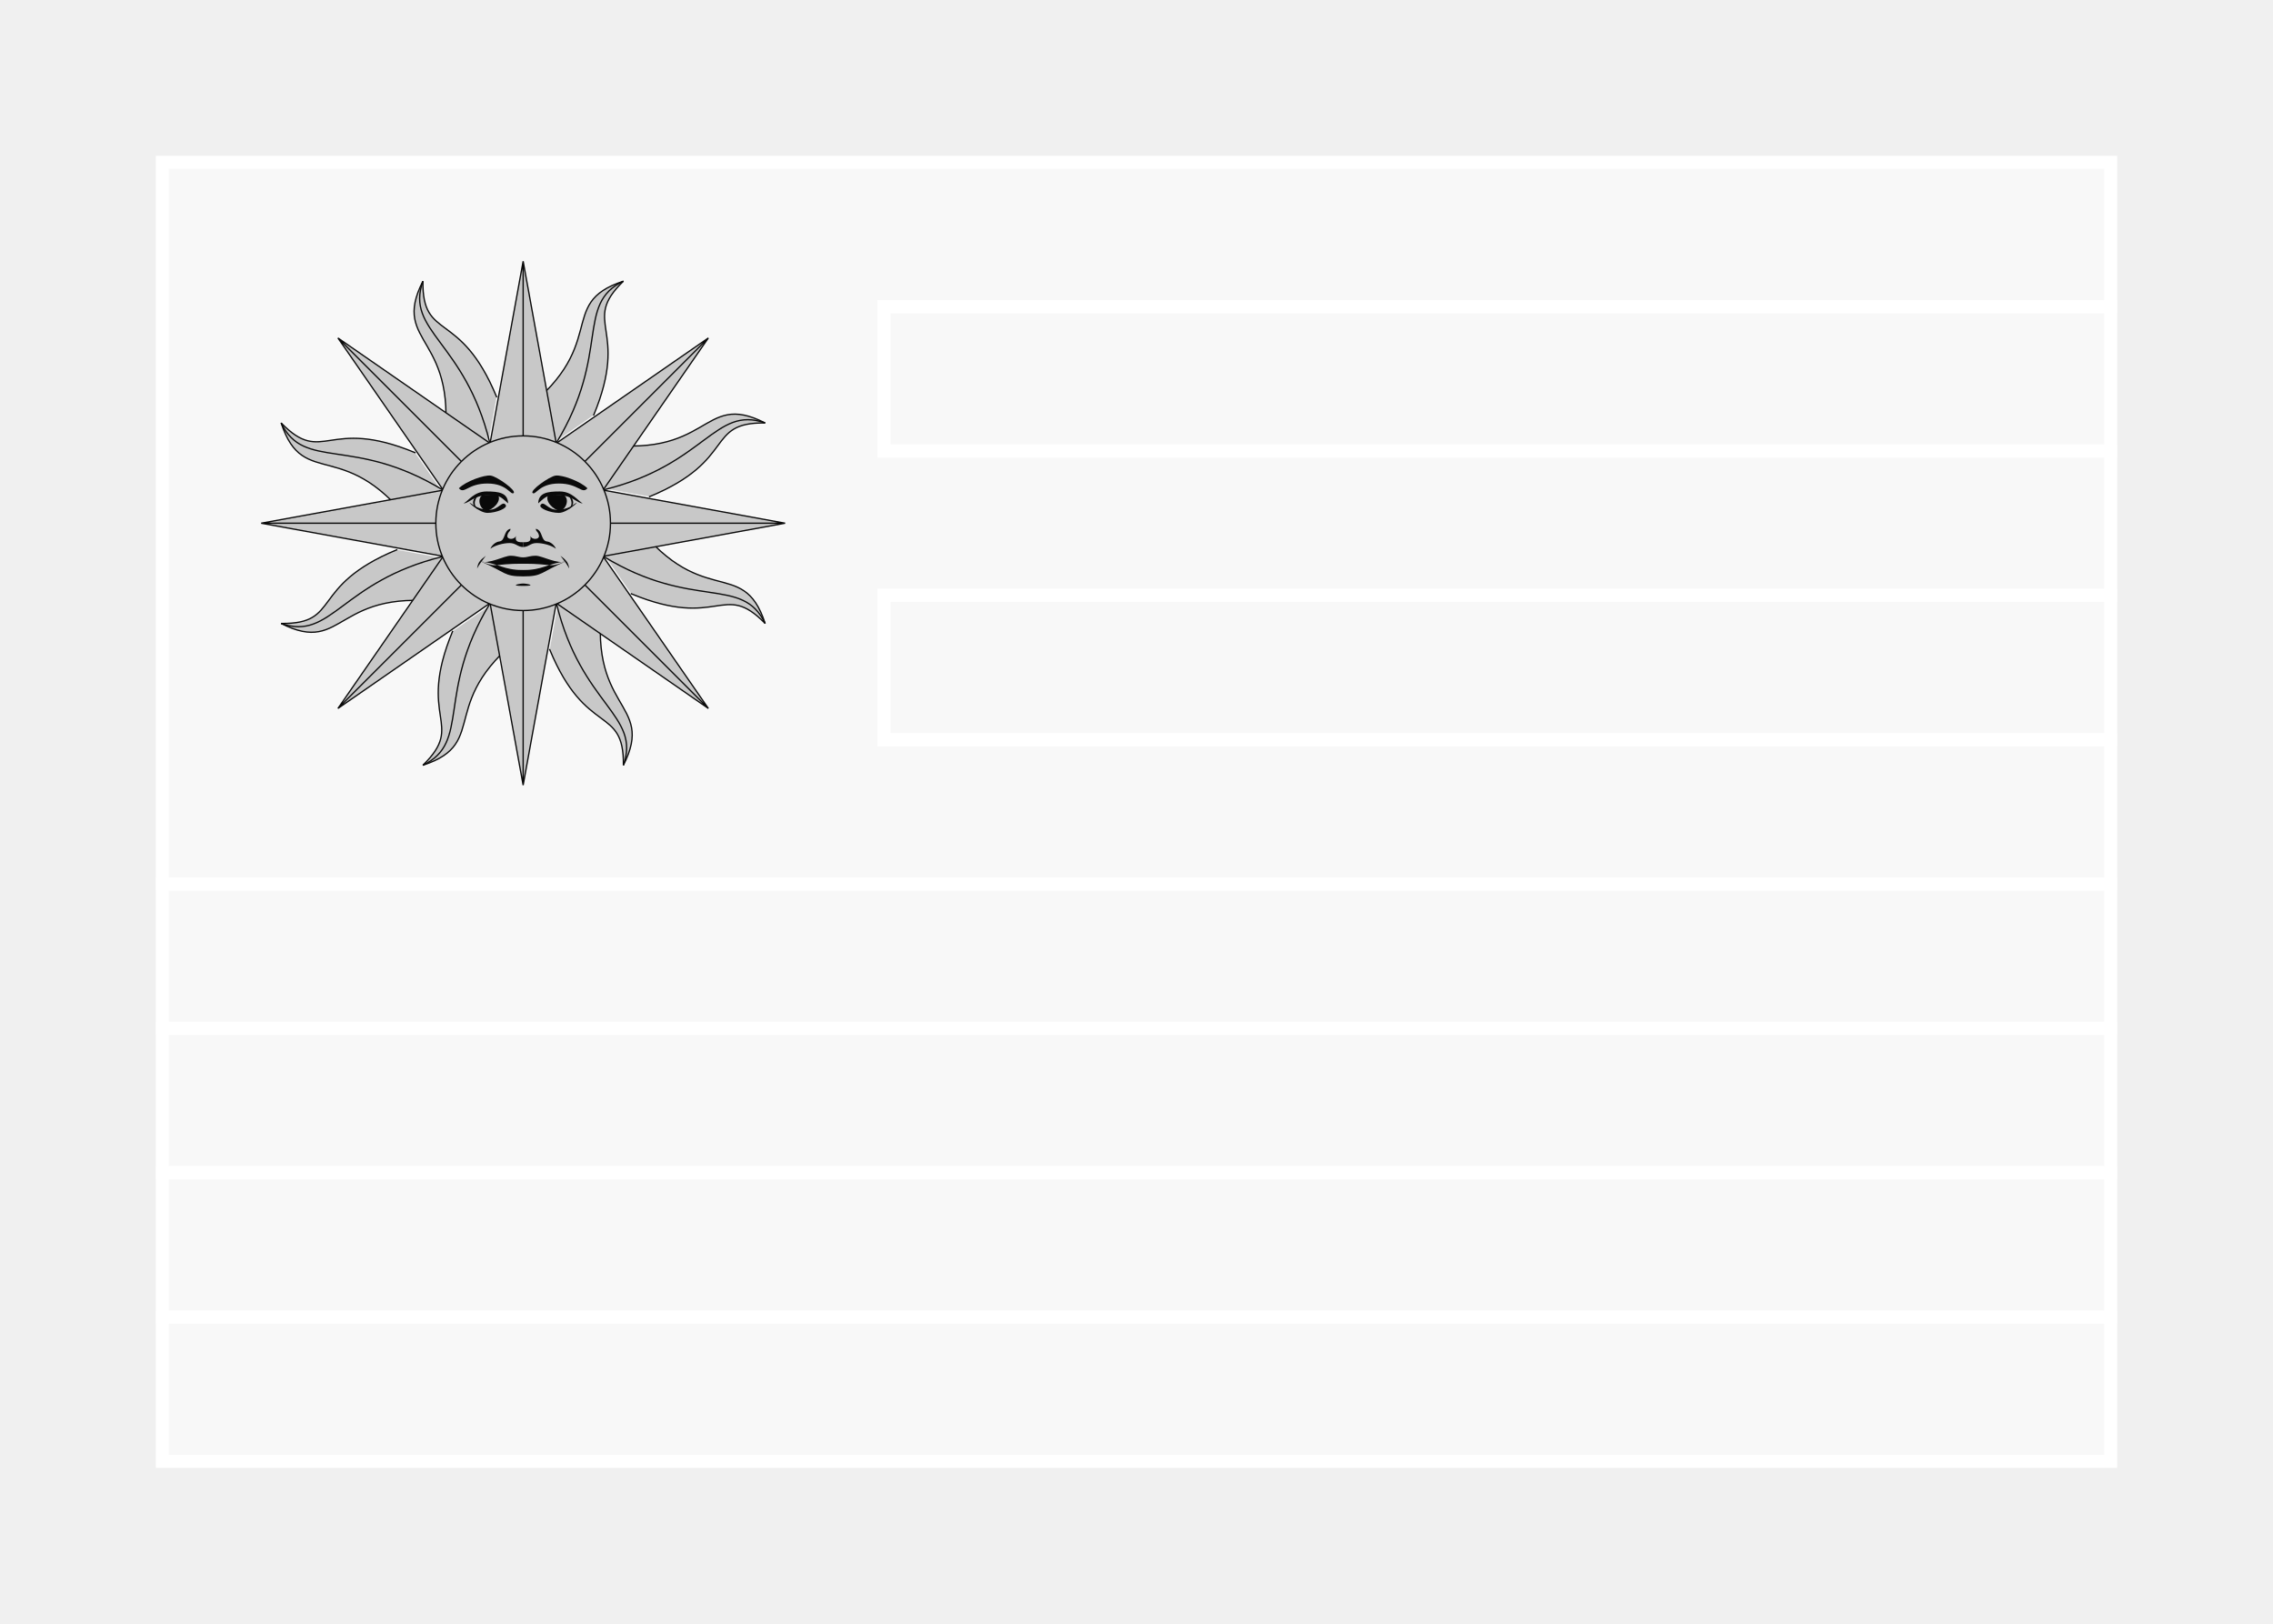
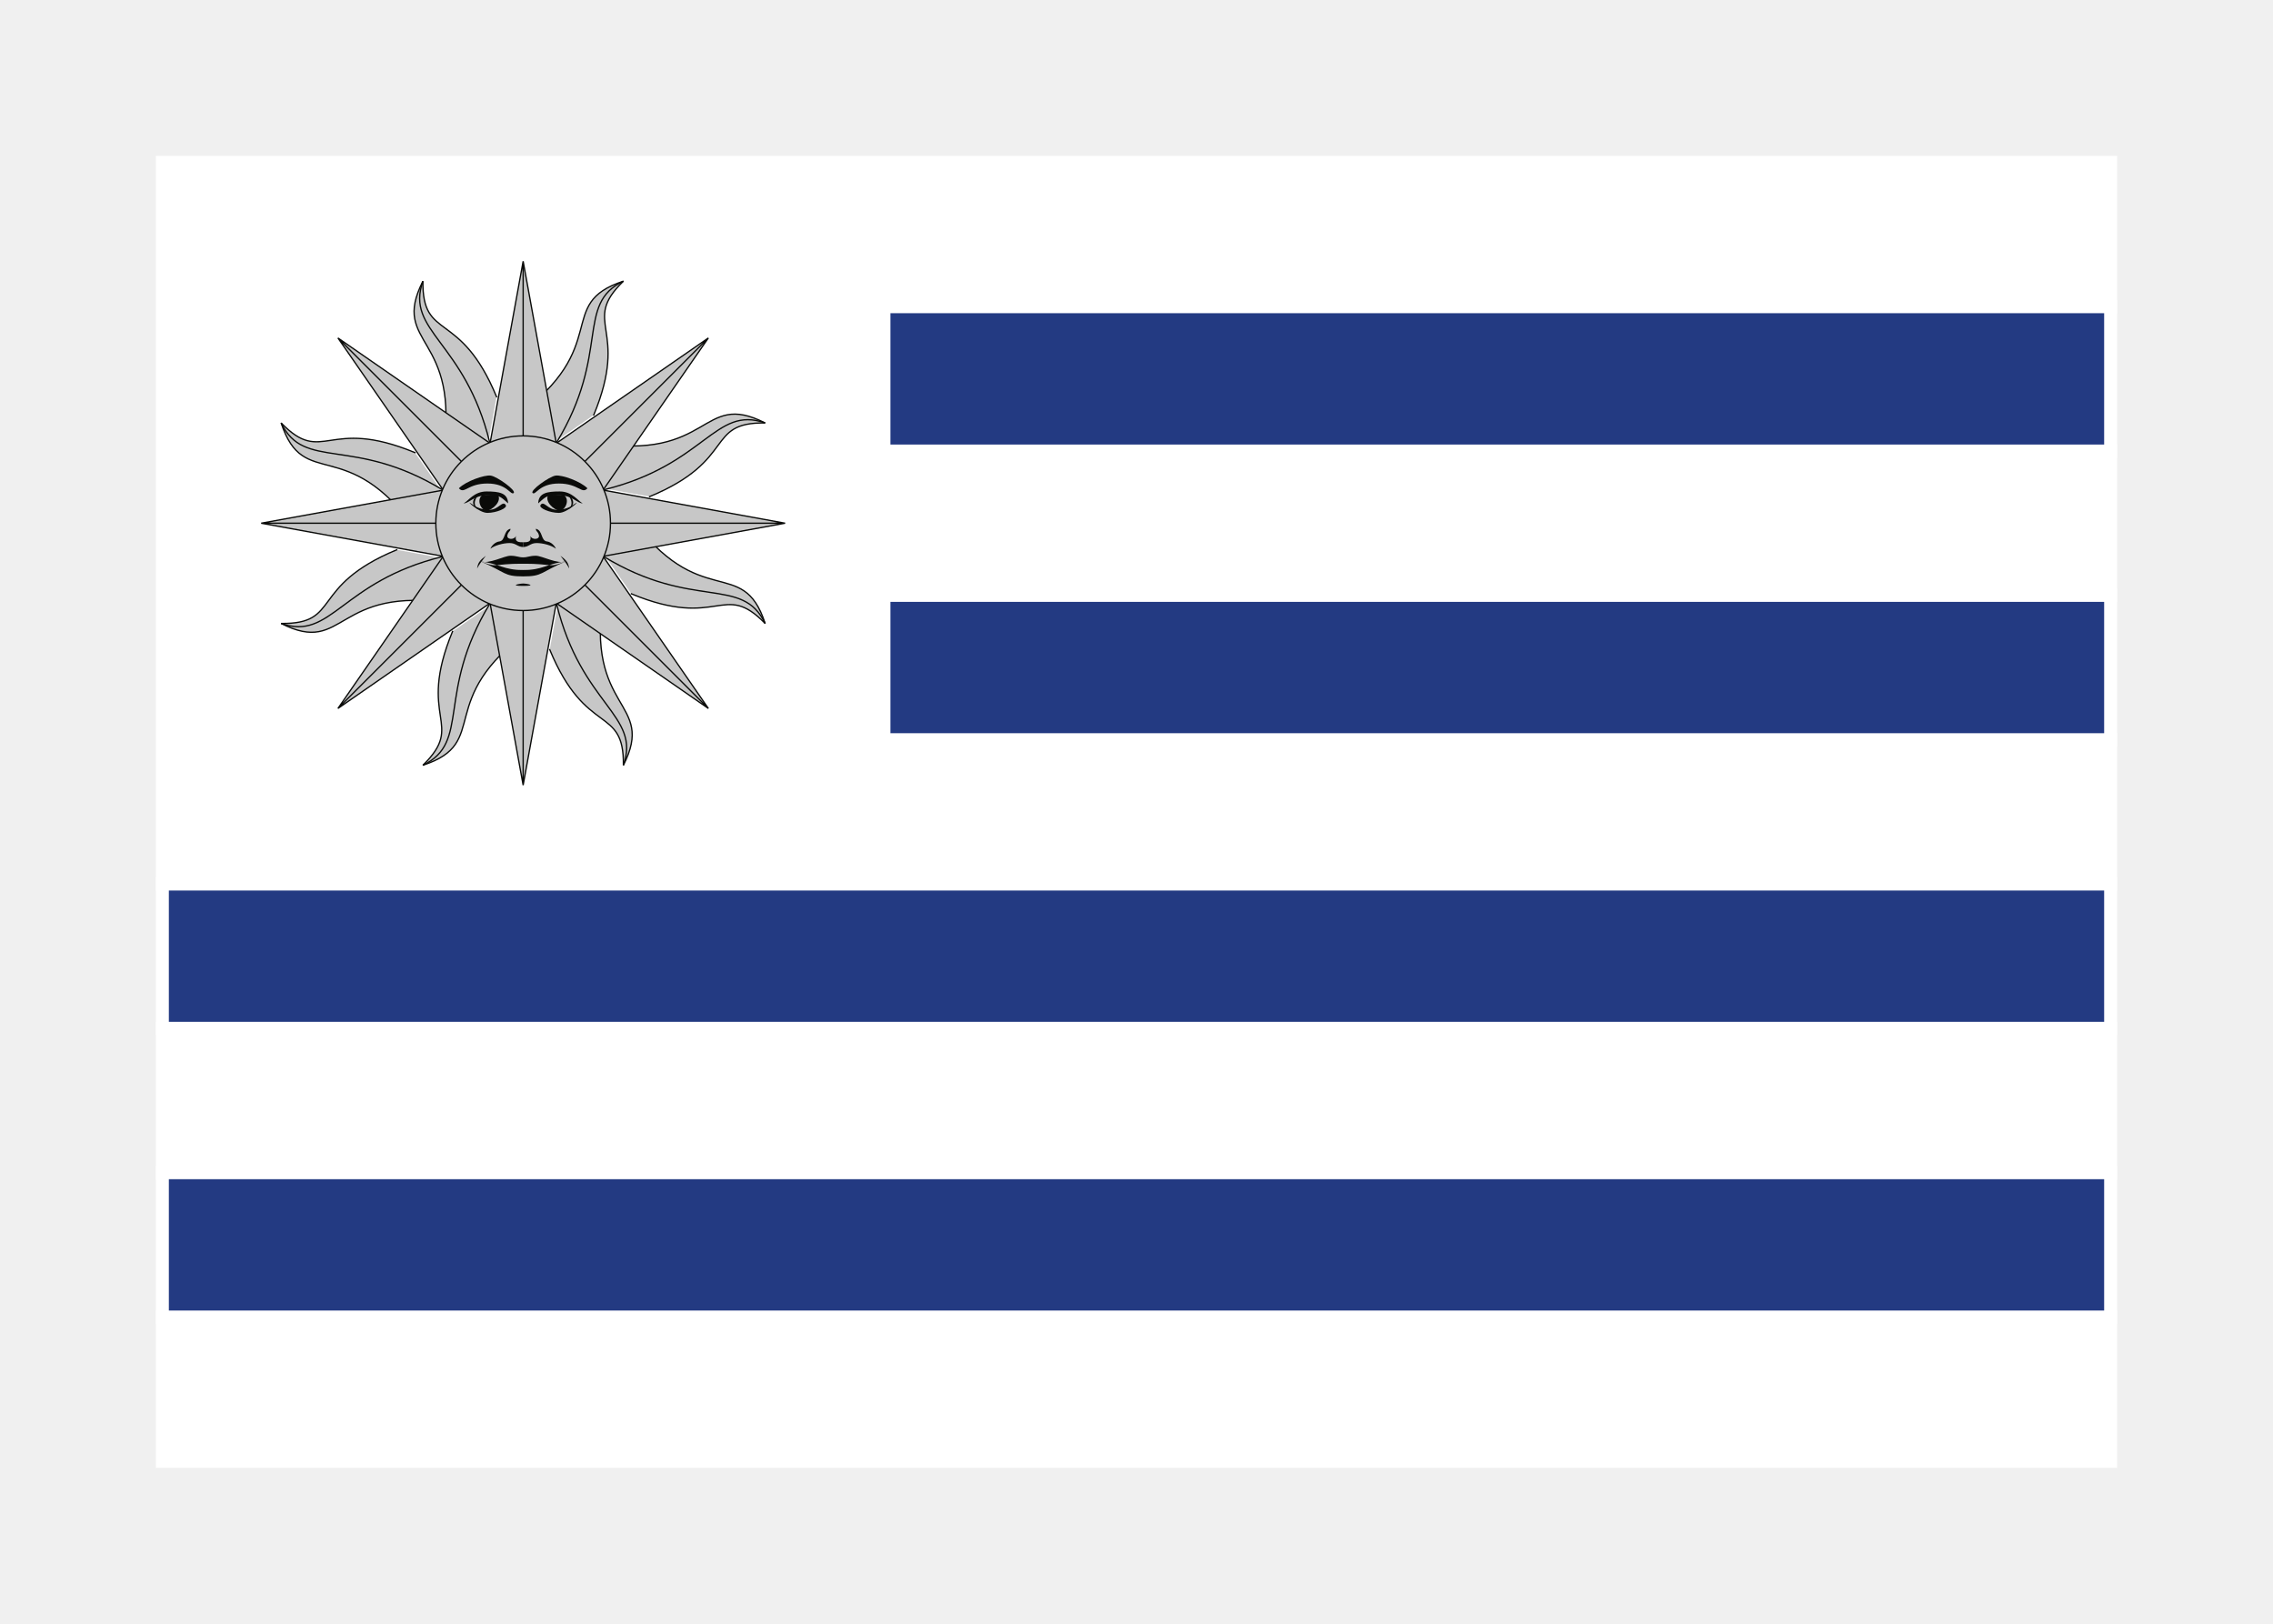
<svg xmlns="http://www.w3.org/2000/svg" width="350" height="250" viewBox="0 0 350 250" fill="none">
  <g id="flag / south america / uruguay / b">
    <g id="uruguay b">
      <g id="white">
-         <path fill-rule="evenodd" clip-rule="evenodd" d="M25 225H325V202.778H25V225ZM25 180.556V158.333H325V180.556H25ZM25 136.111H325V113.889H136.111V91.667H325V69.444H136.111V47.222H325V25H25V136.111Z" fill="white" fill-opacity="0.5" />
+         <path fill-rule="evenodd" clip-rule="evenodd" d="M25 225H325V202.778H25V225ZM25 180.556V158.333H325V180.556H25ZM25 136.111H325V113.889H136.111V91.667H325V69.444H136.111V47.222H325V25H25V136.111Z" fill="#FFFFFF" fill-opacity="1" />
        <path d="M325 225V226H326V225H325ZM25 225H24V226H25V225ZM325 202.778H326V201.778H325V202.778ZM25 202.778V201.778H24V202.778H25ZM25 180.556H24V181.556H25V180.556ZM25 158.333V157.333H24V158.333H25ZM325 158.333H326V157.333H325V158.333ZM325 180.556V181.556H326V180.556H325ZM325 136.111V137.111H326V136.111H325ZM25 136.111H24V137.111H25V136.111ZM325 113.889H326V112.889H325V113.889ZM136.111 113.889H135.111V114.889H136.111V113.889ZM136.111 91.667V90.667H135.111V91.667H136.111ZM325 91.667V92.667H326V91.667H325ZM325 69.444H326V68.444H325V69.444ZM136.111 69.444H135.111V70.444H136.111V69.444ZM136.111 47.222V46.222H135.111V47.222H136.111ZM325 47.222V48.222H326V47.222H325ZM325 25H326V24H325V25ZM25 25V24H24V25H25ZM325 224H25V226H325V224ZM324 202.778V225H326V202.778H324ZM25 203.778H325V201.778H25V203.778ZM26 225V202.778H24V225H26ZM26 180.556V158.333H24V180.556H26ZM25 159.333H325V157.333H25V159.333ZM324 158.333V180.556H326V158.333H324ZM325 179.556H25V181.556H325V179.556ZM325 135.111H25V137.111H325V135.111ZM324 113.889V136.111H326V113.889H324ZM136.111 114.889H325V112.889H136.111V114.889ZM135.111 91.667V113.889H137.111V91.667H135.111ZM325 90.667H136.111V92.667H325V90.667ZM324 69.444V91.667H326V69.444H324ZM136.111 70.444H325V68.444H136.111V70.444ZM135.111 47.222V69.444H137.111V47.222H135.111ZM325 46.222H136.111V48.222H325V46.222ZM324 25V47.222H326V25H324ZM25 26H325V24H25V26ZM26 136.111V25H24V136.111H26Z" fill="white" />
      </g>
      <g id="blue">
-         <path fill-rule="evenodd" clip-rule="evenodd" d="M325 69.444H136.111V47.222H325V69.444ZM325 113.889H136.111V91.667H325V113.889ZM25 158.333H325V136.111H25V158.333ZM325 202.778H25V180.556H325V202.778Z" fill="white" fill-opacity="0.5" />
+         <path fill-rule="evenodd" clip-rule="evenodd" d="M325 69.444H136.111V47.222H325V69.444ZM325 113.889H136.111V91.667H325V113.889ZM25 158.333H325V136.111H25V158.333ZM325 202.778H25V180.556H325V202.778Z" fill="#233A82" fill-opacity="1" />
        <path d="M136.111 69.444H135.111V70.444H136.111V69.444ZM325 69.444V70.444H326V69.444H325ZM136.111 47.222V46.222H135.111V47.222H136.111ZM325 47.222H326V46.222H325V47.222ZM136.111 113.889H135.111V114.889H136.111V113.889ZM325 113.889V114.889H326V113.889H325ZM136.111 91.667V90.667H135.111V91.667H136.111ZM325 91.667H326V90.667H325V91.667ZM325 158.333V159.333H326V158.333H325ZM25 158.333H24V159.333H25V158.333ZM325 136.111H326V135.111H325V136.111ZM25 136.111V135.111H24V136.111H25ZM25 202.778H24V203.778H25V202.778ZM325 202.778V203.778H326V202.778H325ZM25 180.556V179.556H24V180.556H25ZM325 180.556H326V179.556H325V180.556ZM136.111 70.444H325V68.444H136.111V70.444ZM135.111 47.222V69.444H137.111V47.222H135.111ZM325 46.222H136.111V48.222H325V46.222ZM326 69.444V47.222H324V69.444H326ZM136.111 114.889H325V112.889H136.111V114.889ZM135.111 91.667V113.889H137.111V91.667H135.111ZM325 90.667H136.111V92.667H325V90.667ZM326 113.889V91.667H324V113.889H326ZM325 157.333H25V159.333H325V157.333ZM324 136.111V158.333H326V136.111H324ZM25 137.111H325V135.111H25V137.111ZM26 158.333V136.111H24V158.333H26ZM25 203.778H325V201.778H25V203.778ZM24 180.556V202.778H26V180.556H24ZM325 179.556H25V181.556H325V179.556ZM326 202.778V180.556H324V202.778H326Z" fill="white" />
      </g>
-       <g id="sun" style="mix-blend-mode:luminosity">
-         <path id="Fill 6" fill-rule="evenodd" clip-rule="evenodd" d="M78.04 91.42L81.718 96.912C66.604 107.85 75.831 114.318 65.12 117.819C71.782 111.318 64.072 110.77 69.684 97.219" fill="#F6CD2B" />
+       <g id="sun">
+         <path id="Fill 6" fill-rule="evenodd" clip-rule="evenodd" d="M78.04 91.42L81.718 96.912C66.604 107.85 75.831 114.318 65.12 117.819C71.782 111.318 64.072 110.77 69.684 97.219" fill="#C7C7C7" />
        <path id="Stroke 7" d="M78.04 91.42L81.718 96.912C66.604 107.85 75.831 114.318 65.12 117.819C71.782 111.318 64.072 110.77 69.684 97.219" stroke="#0A0B09" stroke-width="0.2" stroke-linecap="square" />
        <path id="Stroke 8" d="M75.41 92.977C67.072 106.721 72.541 114.278 65.12 117.819" stroke="#0A0B09" stroke-width="0.2" />
-         <path id="Fill 9" fill-rule="evenodd" clip-rule="evenodd" d="M80.555 80.556H87.889L80.555 120.889L73.222 80.556H80.555V120.889Z" fill="#F6CD2B" />
+         <path id="Fill 9" fill-rule="evenodd" clip-rule="evenodd" d="M80.555 80.556H87.889L80.555 120.889L73.222 80.556H80.555V120.889Z" fill="#C7C7C7" />
        <path id="Stroke 10" d="M80.555 80.556H87.889L80.555 120.889L73.222 80.556H80.555V120.889" stroke="#0A0B09" stroke-width="0.2" />
-         <path id="Fill 11" fill-rule="evenodd" clip-rule="evenodd" d="M71.094 86.459L69.812 92.943C51.39 89.99 53.341 101.089 43.292 95.991C52.6 96.104 47.535 90.264 61.085 84.652" fill="#F6CD2B" />
+         <path id="Fill 11" fill-rule="evenodd" clip-rule="evenodd" d="M71.094 86.459L69.812 92.943C51.39 89.99 53.341 101.089 43.292 95.991C52.6 96.104 47.535 90.264 61.085 84.652" fill="#C7C7C7" />
        <path id="Stroke 12" d="M71.094 86.459L69.812 92.943C51.39 89.99 53.341 101.089 43.292 95.991C52.6 96.104 47.535 90.264 61.085 84.652" stroke="#0A0B09" stroke-width="0.2" stroke-linecap="square" />
        <path id="Stroke 13" d="M68.134 85.701C52.519 89.523 51.043 98.733 43.292 95.991" stroke="#0A0B09" stroke-width="0.2" />
-         <path id="Fill 14" fill-rule="evenodd" clip-rule="evenodd" d="M80.555 80.556L85.741 85.741L52.035 109.076L75.37 75.37L80.555 80.556L52.035 109.076Z" fill="#F6CD2B" />
+         <path id="Fill 14" fill-rule="evenodd" clip-rule="evenodd" d="M80.555 80.556L85.741 85.741L52.035 109.076L75.37 75.37L80.555 80.556L52.035 109.076Z" fill="#C7C7C7" />
        <path id="Stroke 15" d="M80.555 80.556L85.741 85.741L52.035 109.076L75.37 75.37L80.555 80.556L52.035 109.076" stroke="#0A0B09" stroke-width="0.2" />
-         <path id="Fill 16" fill-rule="evenodd" clip-rule="evenodd" d="M69.691 78.04L64.199 81.718C53.261 66.604 46.793 75.831 43.292 65.121C49.794 71.782 50.341 64.072 63.892 69.685" fill="#F6CD2B" />
+         <path id="Fill 16" fill-rule="evenodd" clip-rule="evenodd" d="M69.691 78.04L64.199 81.718C53.261 66.604 46.793 75.831 43.292 65.121C49.794 71.782 50.341 64.072 63.892 69.685" fill="#C7C7C7" />
        <path id="Stroke 17" d="M69.691 78.04L64.199 81.718C53.261 66.604 46.793 75.831 43.292 65.121C49.794 71.782 50.341 64.072 63.892 69.685" stroke="#0A0B09" stroke-width="0.2" stroke-linecap="square" />
        <path id="Stroke 18" d="M68.134 75.411C54.391 67.072 46.834 72.541 43.292 65.121" stroke="#0A0B09" stroke-width="0.2" />
-         <path id="Fill 19" fill-rule="evenodd" clip-rule="evenodd" d="M80.555 80.556V87.889L40.222 80.556L80.555 73.222V80.556H40.222Z" fill="#F6CD2B" />
+         <path id="Fill 19" fill-rule="evenodd" clip-rule="evenodd" d="M80.555 80.556V87.889L40.222 80.556L80.555 73.222V80.556H40.222Z" fill="#C7C7C7" />
        <path id="Stroke 20" d="M80.555 80.556V87.889L40.222 80.556L80.555 73.222V80.556H40.222" stroke="#0A0B09" stroke-width="0.2" />
-         <path id="Fill 21" fill-rule="evenodd" clip-rule="evenodd" d="M74.652 71.094L68.168 69.812C71.121 51.391 60.023 53.342 65.12 43.293C65.007 52.6 70.847 47.535 76.459 61.086" fill="#F6CD2B" />
+         <path id="Fill 21" fill-rule="evenodd" clip-rule="evenodd" d="M74.652 71.094L68.168 69.812C71.121 51.391 60.023 53.342 65.12 43.293C65.007 52.6 70.847 47.535 76.459 61.086" fill="#C7C7C7" />
        <path id="Stroke 22" d="M74.652 71.094L68.168 69.812C71.121 51.391 60.023 53.342 65.12 43.293C65.007 52.6 70.847 47.535 76.459 61.086" stroke="#0A0B09" stroke-width="0.2" stroke-linecap="square" />
        <path id="Stroke 23" d="M75.41 68.134C71.588 52.52 62.378 51.043 65.12 43.293" stroke="#0A0B09" stroke-width="0.2" />
-         <path id="Fill 24" fill-rule="evenodd" clip-rule="evenodd" d="M80.555 80.556L75.37 85.741L52.035 52.036L85.741 75.37L80.555 80.556L52.035 52.036Z" fill="#F6CD2B" />
+         <path id="Fill 24" fill-rule="evenodd" clip-rule="evenodd" d="M80.555 80.556L75.37 85.741L52.035 52.036L85.741 75.37L80.555 80.556L52.035 52.036Z" fill="#C7C7C7" />
        <path id="Stroke 25" d="M80.555 80.556L75.37 85.741L52.035 52.036L85.741 75.37L80.555 80.556L52.035 52.036" stroke="#0A0B09" stroke-width="0.2" />
-         <path id="Fill 26" fill-rule="evenodd" clip-rule="evenodd" d="M83.071 69.691L79.393 64.199C94.507 53.261 85.28 46.794 95.99 43.293C89.329 49.794 97.039 50.341 91.427 63.892" fill="#F6CD2B" />
+         <path id="Fill 26" fill-rule="evenodd" clip-rule="evenodd" d="M83.071 69.691L79.393 64.199C94.507 53.261 85.28 46.794 95.99 43.293C89.329 49.794 97.039 50.341 91.427 63.892" fill="#C7C7C7" />
        <path id="Stroke 27" d="M83.071 69.691L79.393 64.199C94.507 53.261 85.28 46.794 95.99 43.293C89.329 49.794 97.039 50.341 91.427 63.892" stroke="#0A0B09" stroke-width="0.2" stroke-linecap="square" />
        <path id="Stroke 28" d="M85.701 68.134C94.039 54.391 88.57 46.834 95.99 43.293" stroke="#0A0B09" stroke-width="0.2" />
-         <path id="Fill 29" fill-rule="evenodd" clip-rule="evenodd" d="M80.555 80.556H73.222L80.555 40.222L87.889 80.556H80.555V40.222Z" fill="#F6CD2B" />
+         <path id="Fill 29" fill-rule="evenodd" clip-rule="evenodd" d="M80.555 80.556H73.222L80.555 40.222L87.889 80.556H80.555V40.222Z" fill="#C7C7C7" />
        <path id="Stroke 30" d="M80.555 80.556H73.222L80.555 40.222L87.889 80.556H80.555V40.222" stroke="#0A0B09" stroke-width="0.2" />
-         <path id="Fill 31" fill-rule="evenodd" clip-rule="evenodd" d="M90.017 74.652L91.299 68.168C109.721 71.121 107.769 60.023 117.819 65.121C108.511 65.007 113.576 70.847 100.026 76.46" fill="#F6CD2B" />
+         <path id="Fill 31" fill-rule="evenodd" clip-rule="evenodd" d="M90.017 74.652L91.299 68.168C109.721 71.121 107.769 60.023 117.819 65.121C108.511 65.007 113.576 70.847 100.026 76.46" fill="#C7C7C7" />
        <path id="Stroke 32" d="M90.017 74.652L91.299 68.168C109.721 71.121 107.769 60.023 117.819 65.121C108.511 65.007 113.576 70.847 100.026 76.46" stroke="#0A0B09" stroke-width="0.2" stroke-linecap="square" />
        <path id="Stroke 33" d="M92.977 75.411C108.591 71.589 110.068 62.378 117.819 65.121" stroke="#0A0B09" stroke-width="0.2" />
-         <path id="Fill 34" fill-rule="evenodd" clip-rule="evenodd" d="M80.555 80.556L75.37 75.37L109.075 52.036L85.741 85.741L80.555 80.556L109.075 52.036Z" fill="#F6CD2B" />
+         <path id="Fill 34" fill-rule="evenodd" clip-rule="evenodd" d="M80.555 80.556L75.37 75.37L109.075 52.036L85.741 85.741L80.555 80.556L109.075 52.036Z" fill="#C7C7C7" />
        <path id="Stroke 35" d="M80.555 80.556L75.37 75.37L109.075 52.036L85.741 85.741L80.555 80.556L109.075 52.036" stroke="#0A0B09" stroke-width="0.2" />
-         <path id="Fill 36" fill-rule="evenodd" clip-rule="evenodd" d="M91.42 83.071L96.912 79.393C107.85 94.507 114.318 85.28 117.819 95.991C111.317 89.329 110.769 97.039 97.219 91.427" fill="#F6CD2B" />
+         <path id="Fill 36" fill-rule="evenodd" clip-rule="evenodd" d="M91.42 83.071L96.912 79.393C107.85 94.507 114.318 85.28 117.819 95.991C111.317 89.329 110.769 97.039 97.219 91.427" fill="#C7C7C7" />
        <path id="Stroke 37" d="M91.42 83.071L96.912 79.393C107.85 94.507 114.318 85.28 117.819 95.991C111.317 89.329 110.769 97.039 97.219 91.427" stroke="#0A0B09" stroke-width="0.2" stroke-linecap="square" />
        <path id="Stroke 38" d="M92.977 85.701C106.72 94.039 114.277 88.571 117.819 95.991" stroke="#0A0B09" stroke-width="0.2" />
-         <path id="Fill 39" fill-rule="evenodd" clip-rule="evenodd" d="M80.555 80.556V73.222L120.889 80.556L80.555 87.889V80.556H120.889Z" fill="#F6CD2B" />
+         <path id="Fill 39" fill-rule="evenodd" clip-rule="evenodd" d="M80.555 80.556V73.222L120.889 80.556L80.555 87.889V80.556H120.889Z" fill="#C7C7C7" />
        <path id="Stroke 40" d="M80.555 80.556V73.222L120.889 80.556L80.555 87.889V80.556H120.889" stroke="#0A0B09" stroke-width="0.2" />
-         <path id="Fill 41" fill-rule="evenodd" clip-rule="evenodd" d="M86.459 90.017L92.943 91.299C89.99 109.721 101.088 107.77 95.99 117.819C96.104 108.511 90.264 113.576 84.651 100.026" fill="#F6CD2B" />
+         <path id="Fill 41" fill-rule="evenodd" clip-rule="evenodd" d="M86.459 90.017L92.943 91.299C89.99 109.721 101.088 107.77 95.99 117.819C96.104 108.511 90.264 113.576 84.651 100.026" fill="#C7C7C7" />
        <path id="Stroke 42" d="M86.459 90.017L92.943 91.299C89.99 109.721 101.088 107.77 95.99 117.819C96.104 108.511 90.264 113.576 84.651 100.026" stroke="#0A0B09" stroke-width="0.2" stroke-linecap="square" />
        <path id="Stroke 43" d="M85.701 92.977C89.522 108.591 98.733 110.068 95.99 117.819" stroke="#0A0B09" stroke-width="0.2" />
-         <path id="Fill 44" fill-rule="evenodd" clip-rule="evenodd" d="M80.555 80.556L85.741 75.37L109.075 109.076L75.37 85.741L80.555 80.556L109.075 109.076Z" fill="#F6CD2B" />
+         <path id="Fill 44" fill-rule="evenodd" clip-rule="evenodd" d="M80.555 80.556L85.741 75.37L109.075 109.076L75.37 85.741L80.555 80.556L109.075 109.076Z" fill="#C7C7C7" />
        <path id="Stroke 45" d="M80.555 80.556L85.741 75.37L109.075 109.076L75.37 85.741L80.555 80.556L109.075 109.076" stroke="#0A0B09" stroke-width="0.2" />
-         <path id="Fill 46" fill-rule="evenodd" clip-rule="evenodd" d="M80.555 67.111C87.981 67.111 94 73.13 94 80.556C94 87.981 87.981 94 80.555 94C73.13 94 67.111 87.981 67.111 80.556C67.111 73.13 73.13 67.111 80.555 67.111Z" fill="#F6CD2B" />
+         <path id="Fill 46" fill-rule="evenodd" clip-rule="evenodd" d="M80.555 67.111C87.981 67.111 94 73.13 94 80.556C94 87.981 87.981 94 80.555 94C73.13 94 67.111 87.981 67.111 80.556C67.111 73.13 73.13 67.111 80.555 67.111Z" fill="#C7C7C7" />
        <path id="Stroke 47" fill-rule="evenodd" clip-rule="evenodd" d="M80.555 67.111C87.981 67.111 94 73.13 94 80.556C94 87.981 87.981 94 80.555 94C73.13 94 67.111 87.981 67.111 80.556C67.111 73.13 73.13 67.111 80.555 67.111Z" stroke="#0A0B09" stroke-width="0.2" />
        <path id="Fill 48" fill-rule="evenodd" clip-rule="evenodd" d="M86.911 76.278C87.767 77.011 87.033 78.6 86.178 78.6C85.322 78.6 83.733 77.133 84.466 76.156M90.455 75.178C89.6 76.156 89.111 74.445 86.055 74.445C83 74.445 82.511 76.278 82.022 75.911C81.533 75.545 84.589 73.344 85.567 73.222C86.544 73.1 89.355 74.078 90.455 75.178Z" fill="#0A0B09" />
        <path id="Fill 49" fill-rule="evenodd" clip-rule="evenodd" d="M83.244 77.745C83.733 77.011 84.344 78.478 85.689 78.478C87.033 78.478 87.767 78.111 88.622 77.5C89.477 76.889 87.4 78.967 86.055 78.967C84.711 78.967 82.878 78.233 83.244 77.745ZM82.878 77.378C83 75.911 84.222 75.667 86.178 75.667C88.133 75.667 88.989 77.133 89.722 77.5C88.866 77.5 88.133 76.278 86.178 76.278C84.222 76.278 84.222 76.278 82.878 77.5" fill="#0A0B09" />
        <path id="Fill 50" fill-rule="evenodd" clip-rule="evenodd" d="M80.555 84.222C81.411 84.222 81.656 83.611 82.633 83.611C83.611 83.611 84.955 83.978 85.567 84.467C85.689 84.589 85.2 83.489 84.222 83.367C83.244 83.245 83.611 81.656 82.511 81.411C82.511 81.9 82.878 81.778 83 82.511C83 83.122 81.9 83.122 81.656 82.511C81.9 83.489 81.167 83.489 80.555 83.489M80.555 88.745C83.611 88.745 83.122 88.133 87.156 86.422C84.222 86.789 83.611 87.767 80.555 87.767H79.944M87.644 87.522C87.156 86.667 87.278 86.911 86.3 85.567C87.278 86.3 87.522 86.667 87.644 87.522ZM80.555 85.811C81.289 85.811 81.533 85.567 82.511 85.567C83.489 85.567 85.811 86.911 87.156 86.422C84.344 87.522 85.444 86.789 80.555 86.789H79.944M87.4 78.478C88.989 77.622 88.011 76.4 87.4 76.156C87.644 76.4 88.622 77.622 87.4 78.478Z" fill="#0A0B09" />
        <path id="Fill 51" fill-rule="evenodd" clip-rule="evenodd" d="M74.2 76.278C73.344 77.011 74.078 78.6 74.933 78.6C75.789 78.6 77.378 77.133 76.644 76.156M70.656 75.178C71.511 76.156 72 74.445 75.055 74.445C78.111 74.445 78.6 76.278 79.089 75.911C79.578 75.545 76.522 73.344 75.544 73.222C74.567 73.1 71.755 74.078 70.656 75.178Z" fill="#0A0B09" />
        <path id="Fill 52" fill-rule="evenodd" clip-rule="evenodd" d="M77.867 77.745C77.378 77.011 76.767 78.478 75.422 78.478C74.078 78.478 73.344 78.111 72.489 77.5C71.633 76.889 73.711 78.967 75.055 78.967C76.4 78.967 78.233 78.233 77.867 77.745ZM78.233 77.378C78.111 75.911 76.889 75.667 74.933 75.667C72.977 75.667 72.122 77.133 71.389 77.5C72.244 77.5 72.977 76.278 74.933 76.278C76.889 76.278 76.889 76.278 78.233 77.5" fill="#0A0B09" />
        <path id="Fill 53" fill-rule="evenodd" clip-rule="evenodd" d="M80.555 84.222C79.7 84.222 79.455 83.611 78.477 83.611C77.5 83.611 76.156 83.978 75.544 84.467C75.422 84.589 75.911 83.489 76.889 83.367C77.867 83.245 77.5 81.656 78.6 81.411C78.6 81.9 78.233 81.778 78.111 82.511C78.111 83.122 79.211 83.122 79.455 82.511C79.211 83.489 79.944 83.489 80.555 83.489M80.555 88.745C77.5 88.745 77.989 88.133 73.955 86.422C76.889 86.789 77.5 87.767 80.555 87.767H81.167M73.466 87.522C73.955 86.667 73.833 86.911 74.811 85.567C73.833 86.3 73.589 86.667 73.466 87.522ZM80.555 85.811C79.822 85.811 79.578 85.567 78.6 85.567C77.622 85.567 75.3 86.911 73.955 86.422C76.767 87.522 75.667 86.789 80.555 86.789H81.167M73.711 78.478C72.122 77.622 73.1 76.4 73.711 76.156C73.466 76.4 72.489 77.622 73.711 78.478Z" fill="#0A0B09" />
        <path id="Fill 54" fill-rule="evenodd" clip-rule="evenodd" d="M80.555 89.844C79.944 89.844 78.355 90.211 80.555 90.211C82.755 90.211 81.167 89.844 80.555 89.844Z" fill="#0A0B09" />
      </g>
    </g>
  </g>
</svg>
